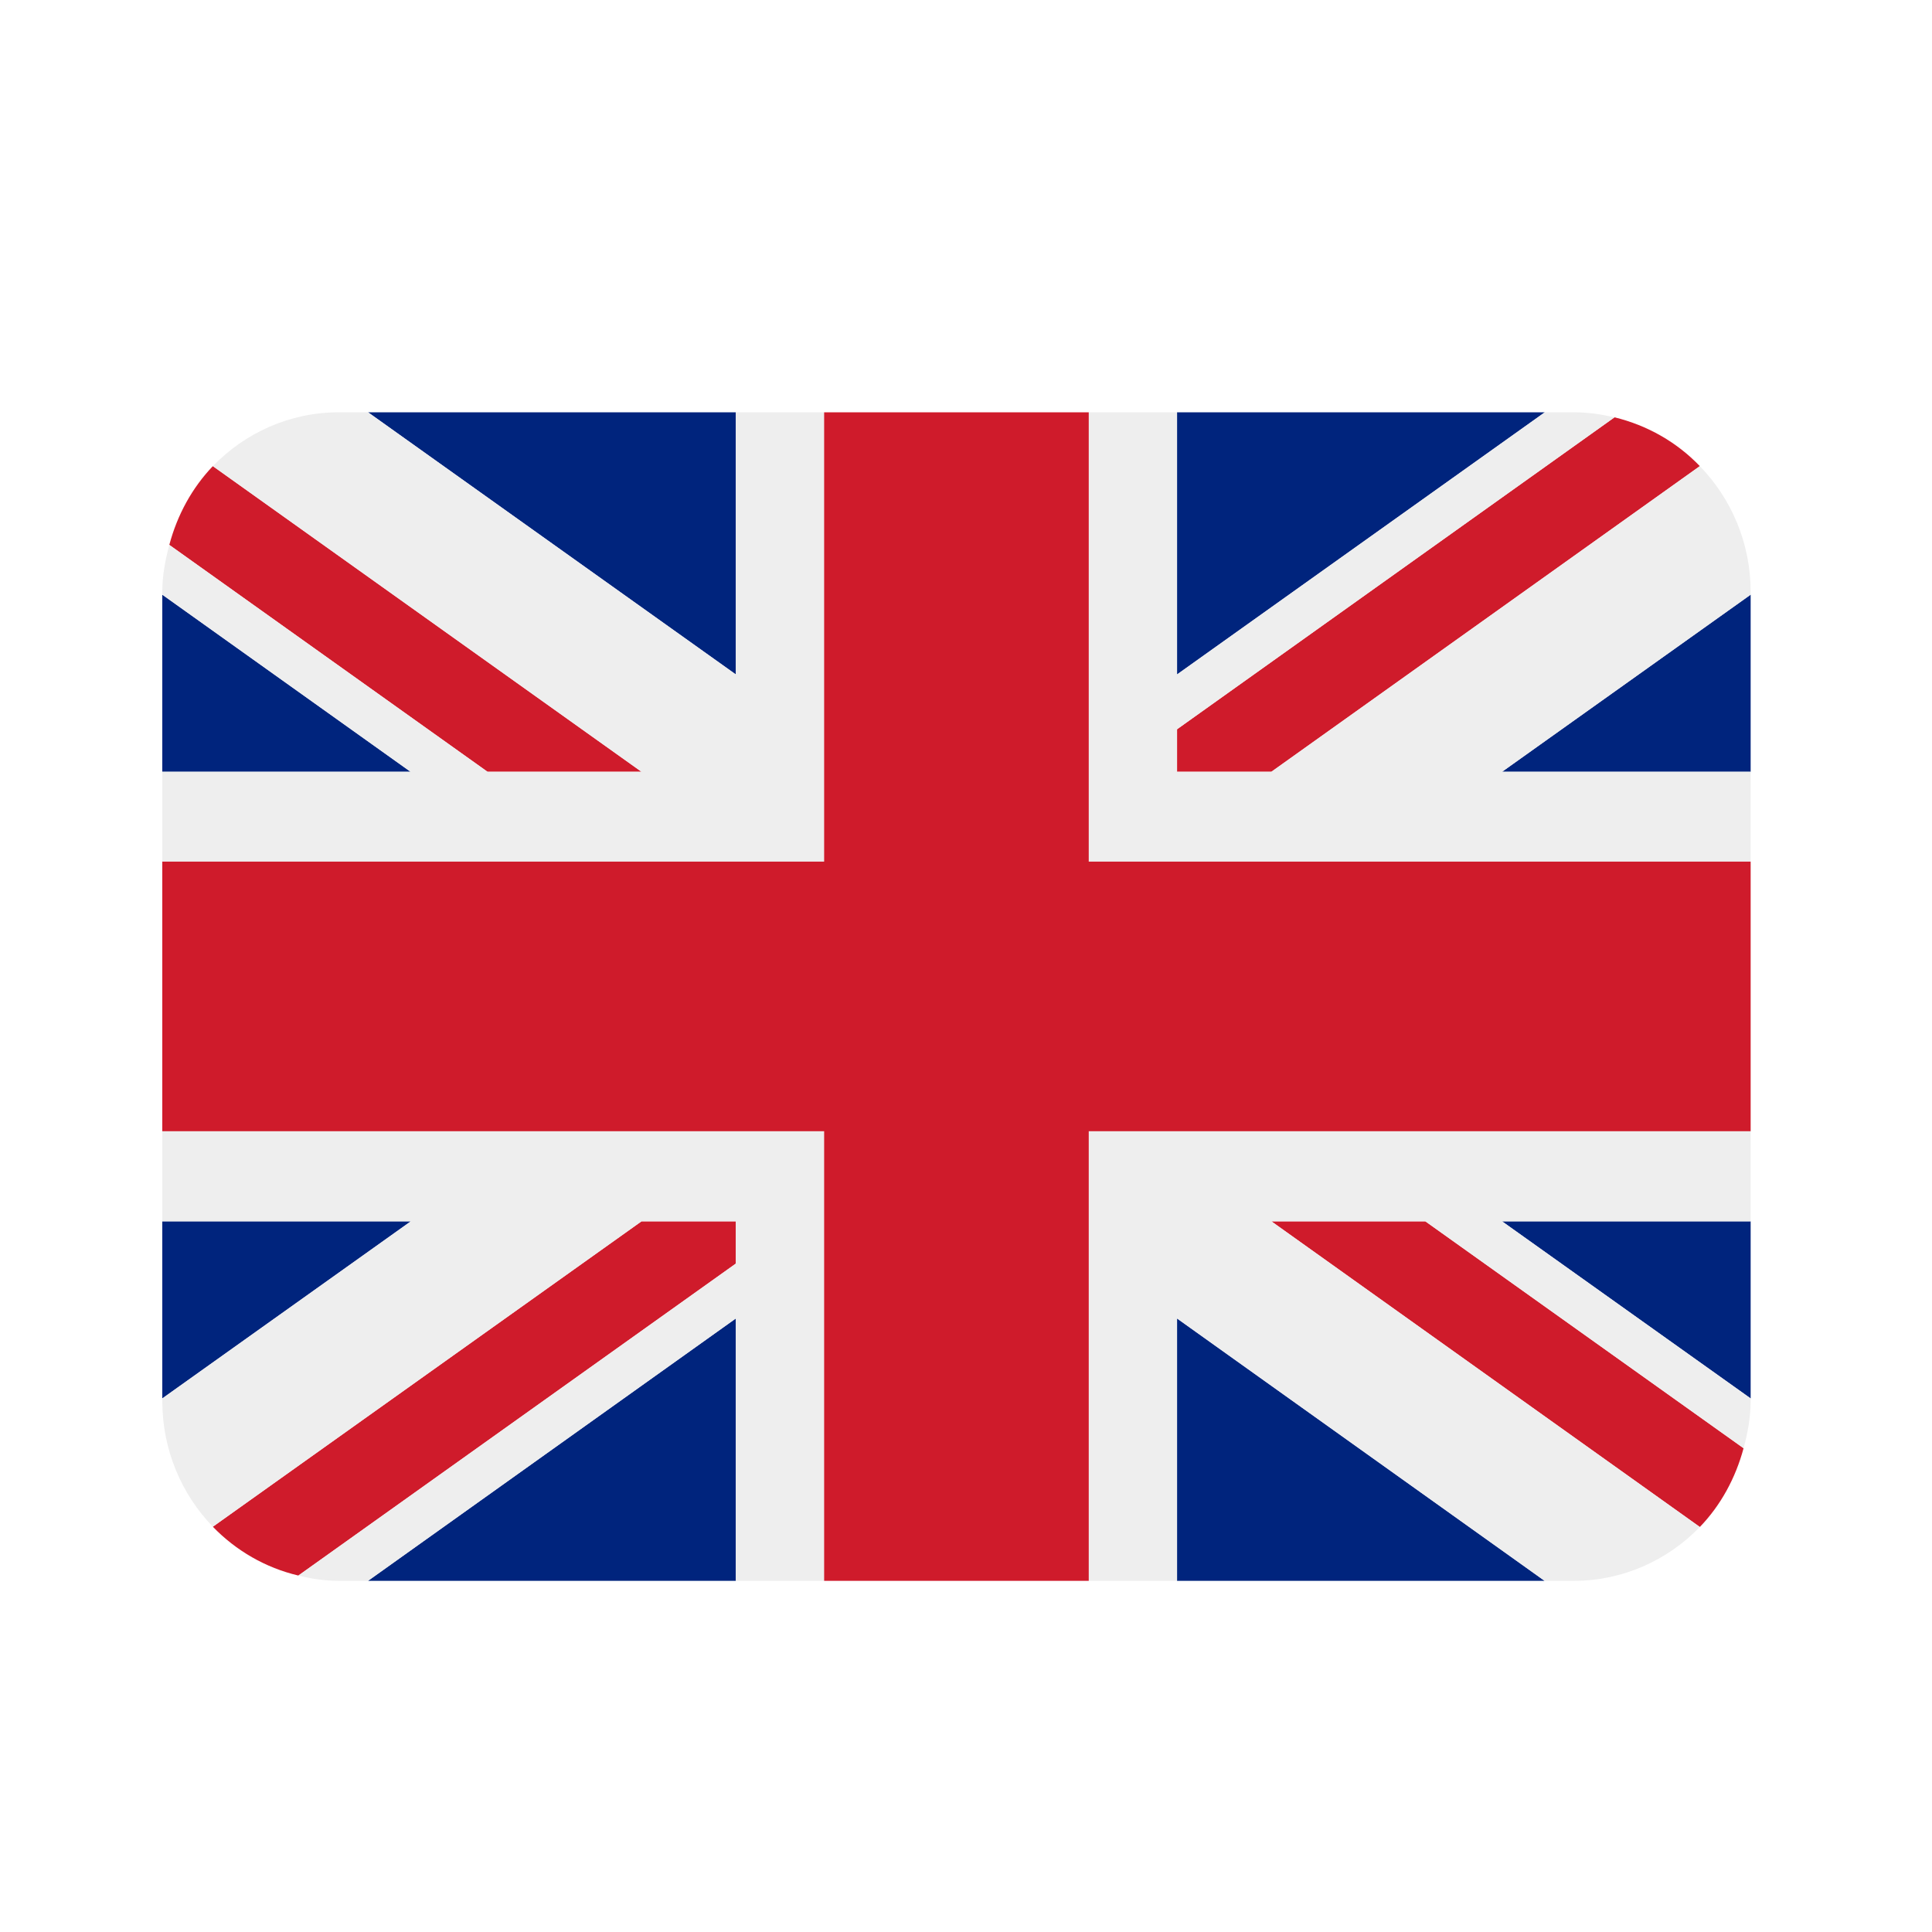
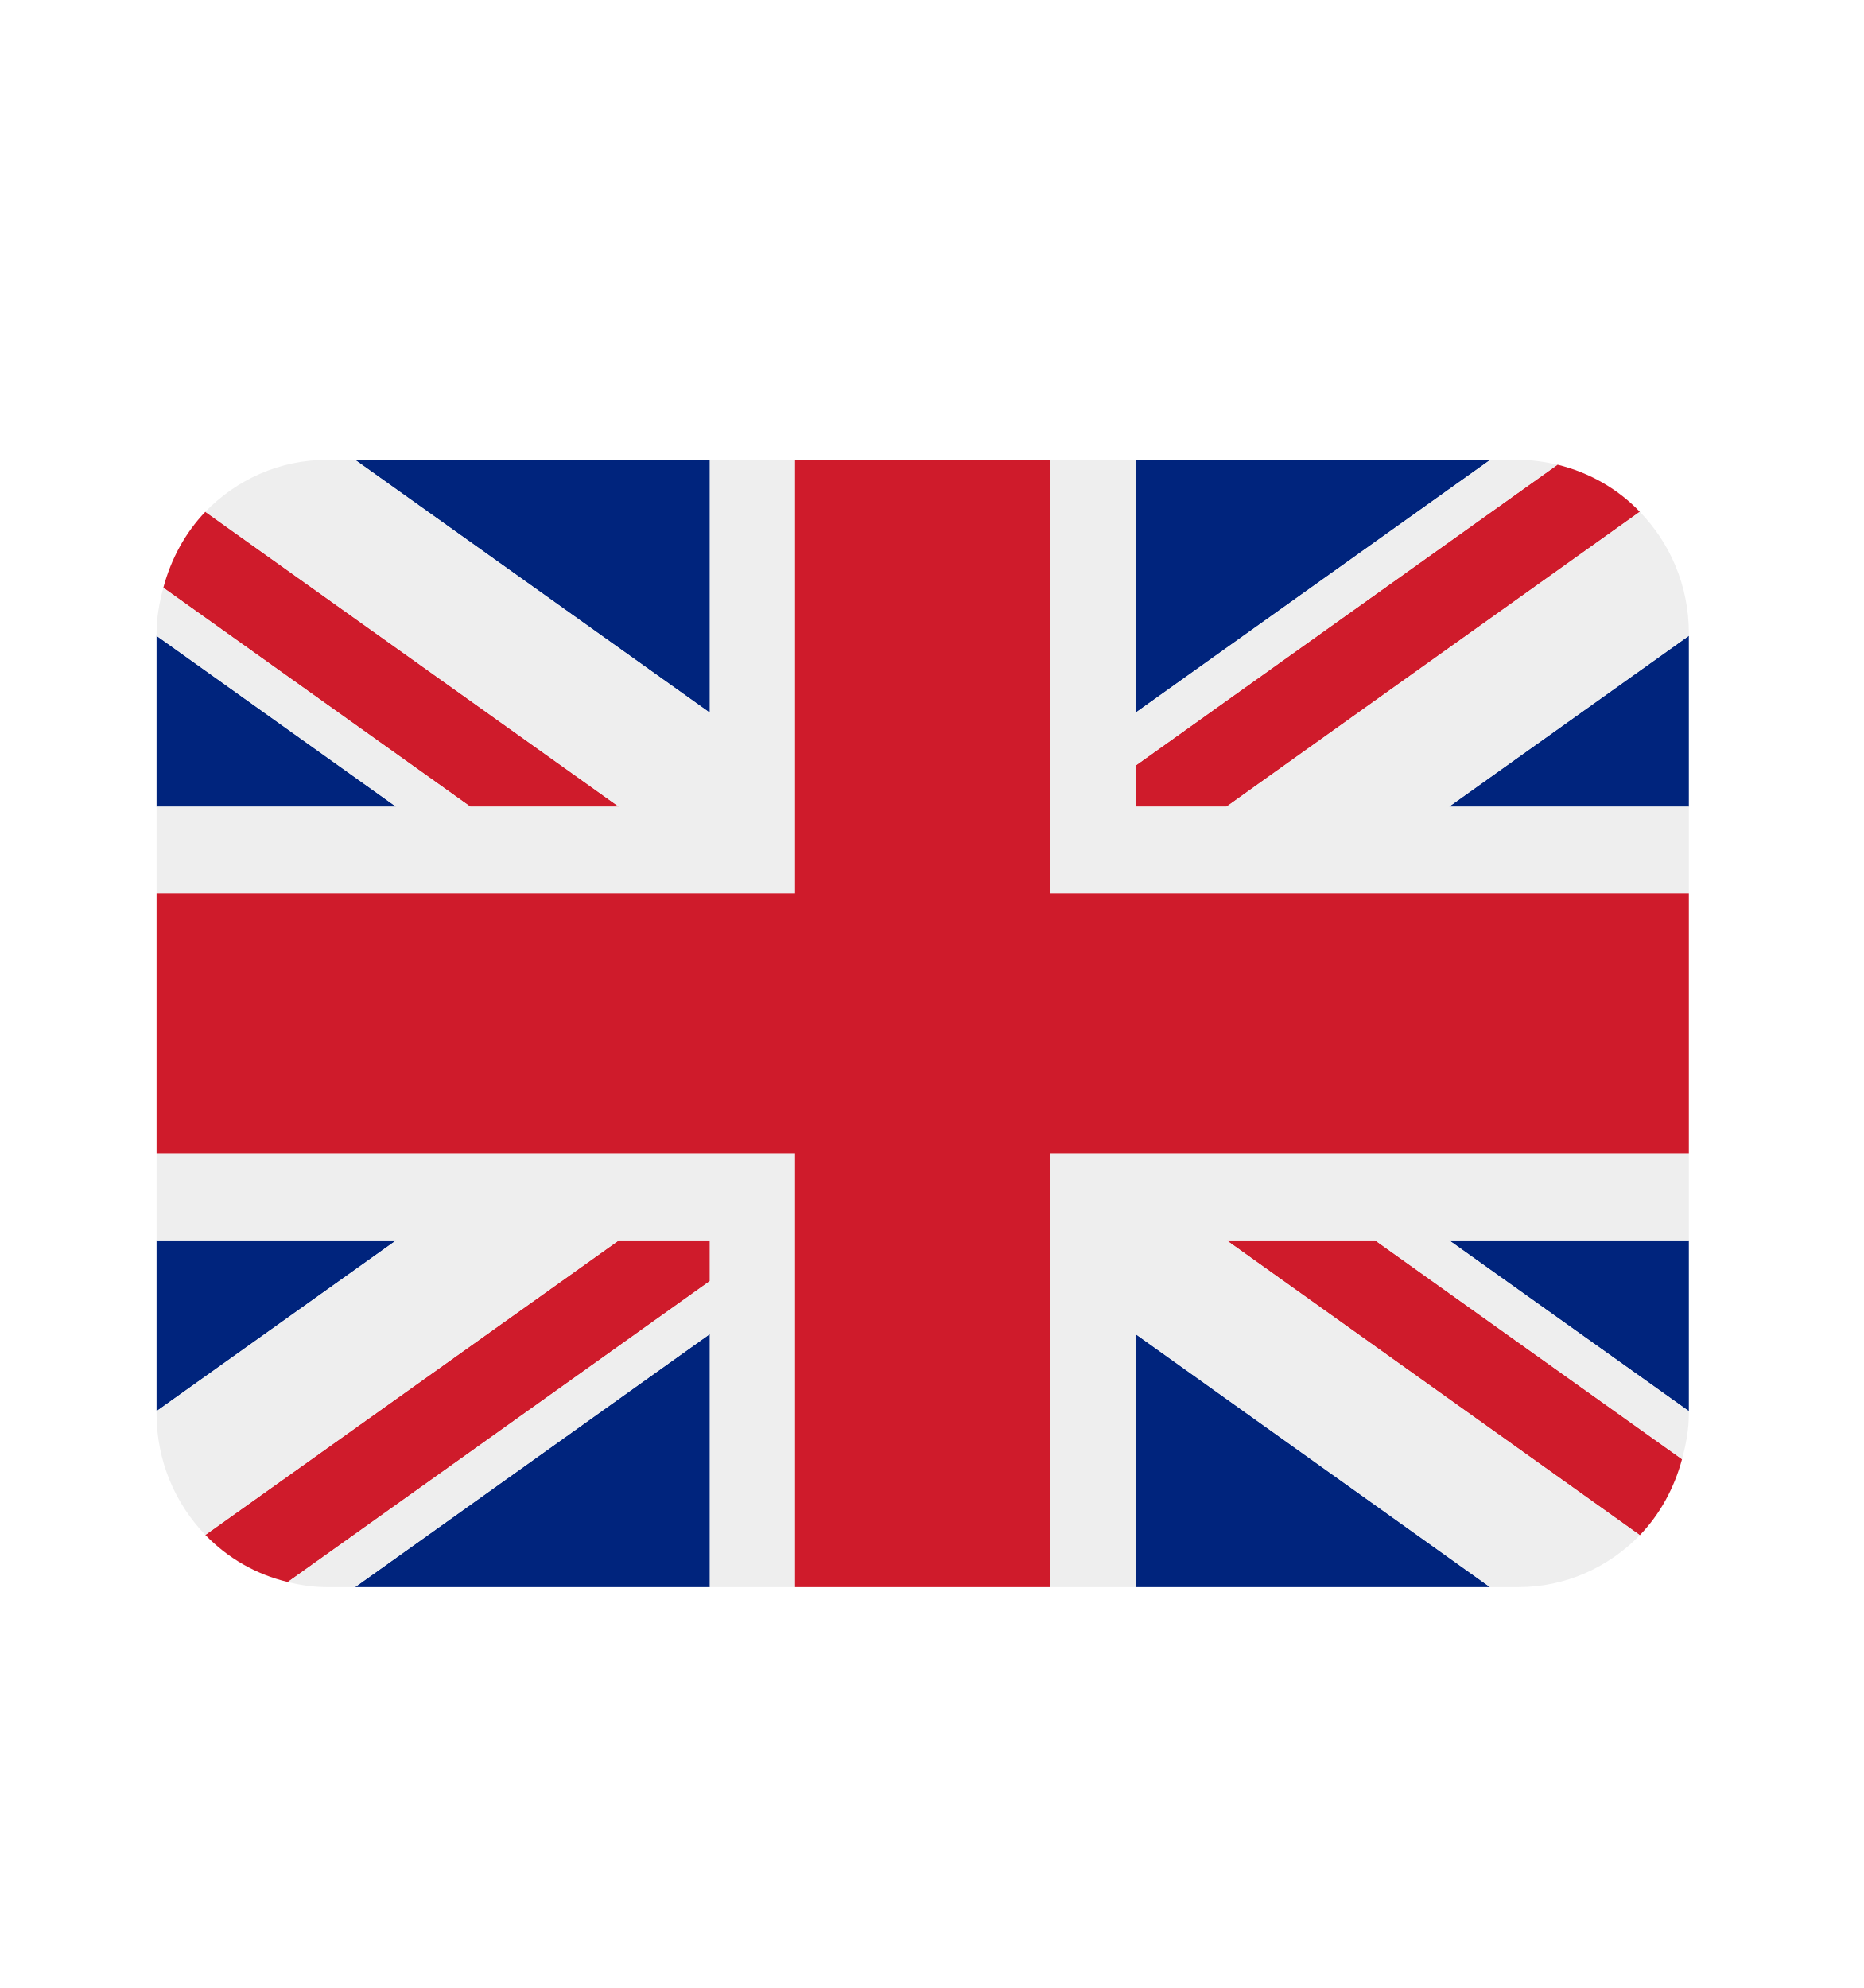
- <svg xmlns="http://www.w3.org/2000/svg" width="32" zoomAndPan="magnify" viewBox="0 0 30 30" height="32" preserveAspectRatio="xMidYMid meet" version="1.0">
+ <svg xmlns="http://www.w3.org/2000/svg" width="30" zoomAndPan="magnify" viewBox="0 0 30 30" height="32" preserveAspectRatio="xMidYMid meet" version="1.0">
  <defs>
    <clipPath id="id1">
      <path d="M 2.512 6.402 L 27.191 6.402 L 27.191 24.547 L 2.512 24.547 Z M 2.512 6.402 " clip-rule="nonzero" />
    </clipPath>
  </defs>
  <g clip-path="url(#id1)">
    <path fill="rgb(0%, 14.119%, 49.019%)" d="M 2.52 9.234 L 2.52 11.984 L 6.375 11.984 Z M 5.715 24.547 L 11.426 24.547 L 11.426 20.473 Z M 18.277 20.473 L 18.277 24.547 L 23.984 24.547 Z M 2.52 18.965 L 2.52 21.715 L 6.379 18.965 Z M 23.988 6.402 L 18.277 6.402 L 18.277 10.473 Z M 27.184 21.715 L 27.184 18.965 L 23.324 18.965 Z M 27.184 11.984 L 27.184 9.234 L 23.324 11.984 Z M 11.426 6.402 L 5.715 6.402 L 11.426 10.473 Z M 11.426 6.402 " fill-opacity="1" fill-rule="nonzero" />
    <path fill="rgb(81.18%, 10.59%, 16.859%)" d="M 19.742 18.965 L 26.395 23.711 C 26.719 23.375 26.949 22.953 27.074 22.488 L 22.133 18.965 Z M 11.426 18.965 L 9.961 18.965 L 3.305 23.707 C 3.664 24.078 4.121 24.344 4.633 24.465 L 11.426 19.621 Z M 18.277 11.984 L 19.742 11.984 L 26.395 7.238 C 26.039 6.867 25.582 6.605 25.07 6.48 L 18.277 11.324 Z M 9.961 11.984 L 3.305 7.238 C 2.984 7.574 2.754 7.992 2.629 8.461 L 7.57 11.984 Z M 9.961 11.984 " fill-opacity="1" fill-rule="nonzero" />
    <path fill="rgb(93.329%, 93.329%, 93.329%)" d="M 27.184 17.566 L 16.906 17.566 L 16.906 24.547 L 18.277 24.547 L 18.277 20.473 L 23.984 24.547 L 24.441 24.547 C 25.207 24.547 25.898 24.223 26.395 23.711 L 19.742 18.965 L 22.133 18.965 L 27.074 22.488 C 27.137 22.254 27.184 22.012 27.184 21.754 L 27.184 21.715 L 23.324 18.965 L 27.184 18.965 Z M 2.52 17.566 L 2.52 18.965 L 6.379 18.965 L 2.52 21.715 L 2.52 21.754 C 2.52 22.516 2.82 23.203 3.305 23.707 L 9.961 18.965 L 11.426 18.965 L 11.426 19.621 L 4.633 24.465 C 4.836 24.516 5.043 24.547 5.262 24.547 L 5.715 24.547 L 11.426 20.473 L 11.426 24.547 L 12.797 24.547 L 12.797 17.566 Z M 27.184 9.191 C 27.184 8.43 26.883 7.742 26.395 7.238 L 19.742 11.984 L 18.277 11.984 L 18.277 11.324 L 25.07 6.48 C 24.867 6.434 24.66 6.402 24.441 6.402 L 23.988 6.402 L 18.277 10.473 L 18.277 6.402 L 16.906 6.402 L 16.906 13.379 L 27.184 13.379 L 27.184 11.984 L 23.324 11.984 L 27.184 9.234 Z M 11.426 6.402 L 11.426 10.473 L 5.715 6.402 L 5.262 6.402 C 4.496 6.402 3.805 6.723 3.305 7.238 L 9.961 11.984 L 7.57 11.984 L 2.629 8.461 C 2.566 8.695 2.52 8.938 2.52 9.191 L 2.52 9.234 L 6.375 11.984 L 2.52 11.984 L 2.52 13.379 L 12.797 13.379 L 12.797 6.402 Z M 11.426 6.402 " fill-opacity="1" fill-rule="nonzero" />
    <path fill="rgb(81.18%, 10.59%, 16.859%)" d="M 16.906 13.379 L 16.906 6.402 L 12.797 6.402 L 12.797 13.379 L 2.52 13.379 L 2.52 17.566 L 12.797 17.566 L 12.797 24.547 L 16.906 24.547 L 16.906 17.566 L 27.184 17.566 L 27.184 13.379 Z M 16.906 13.379 " fill-opacity="1" fill-rule="nonzero" />
  </g>
</svg>
